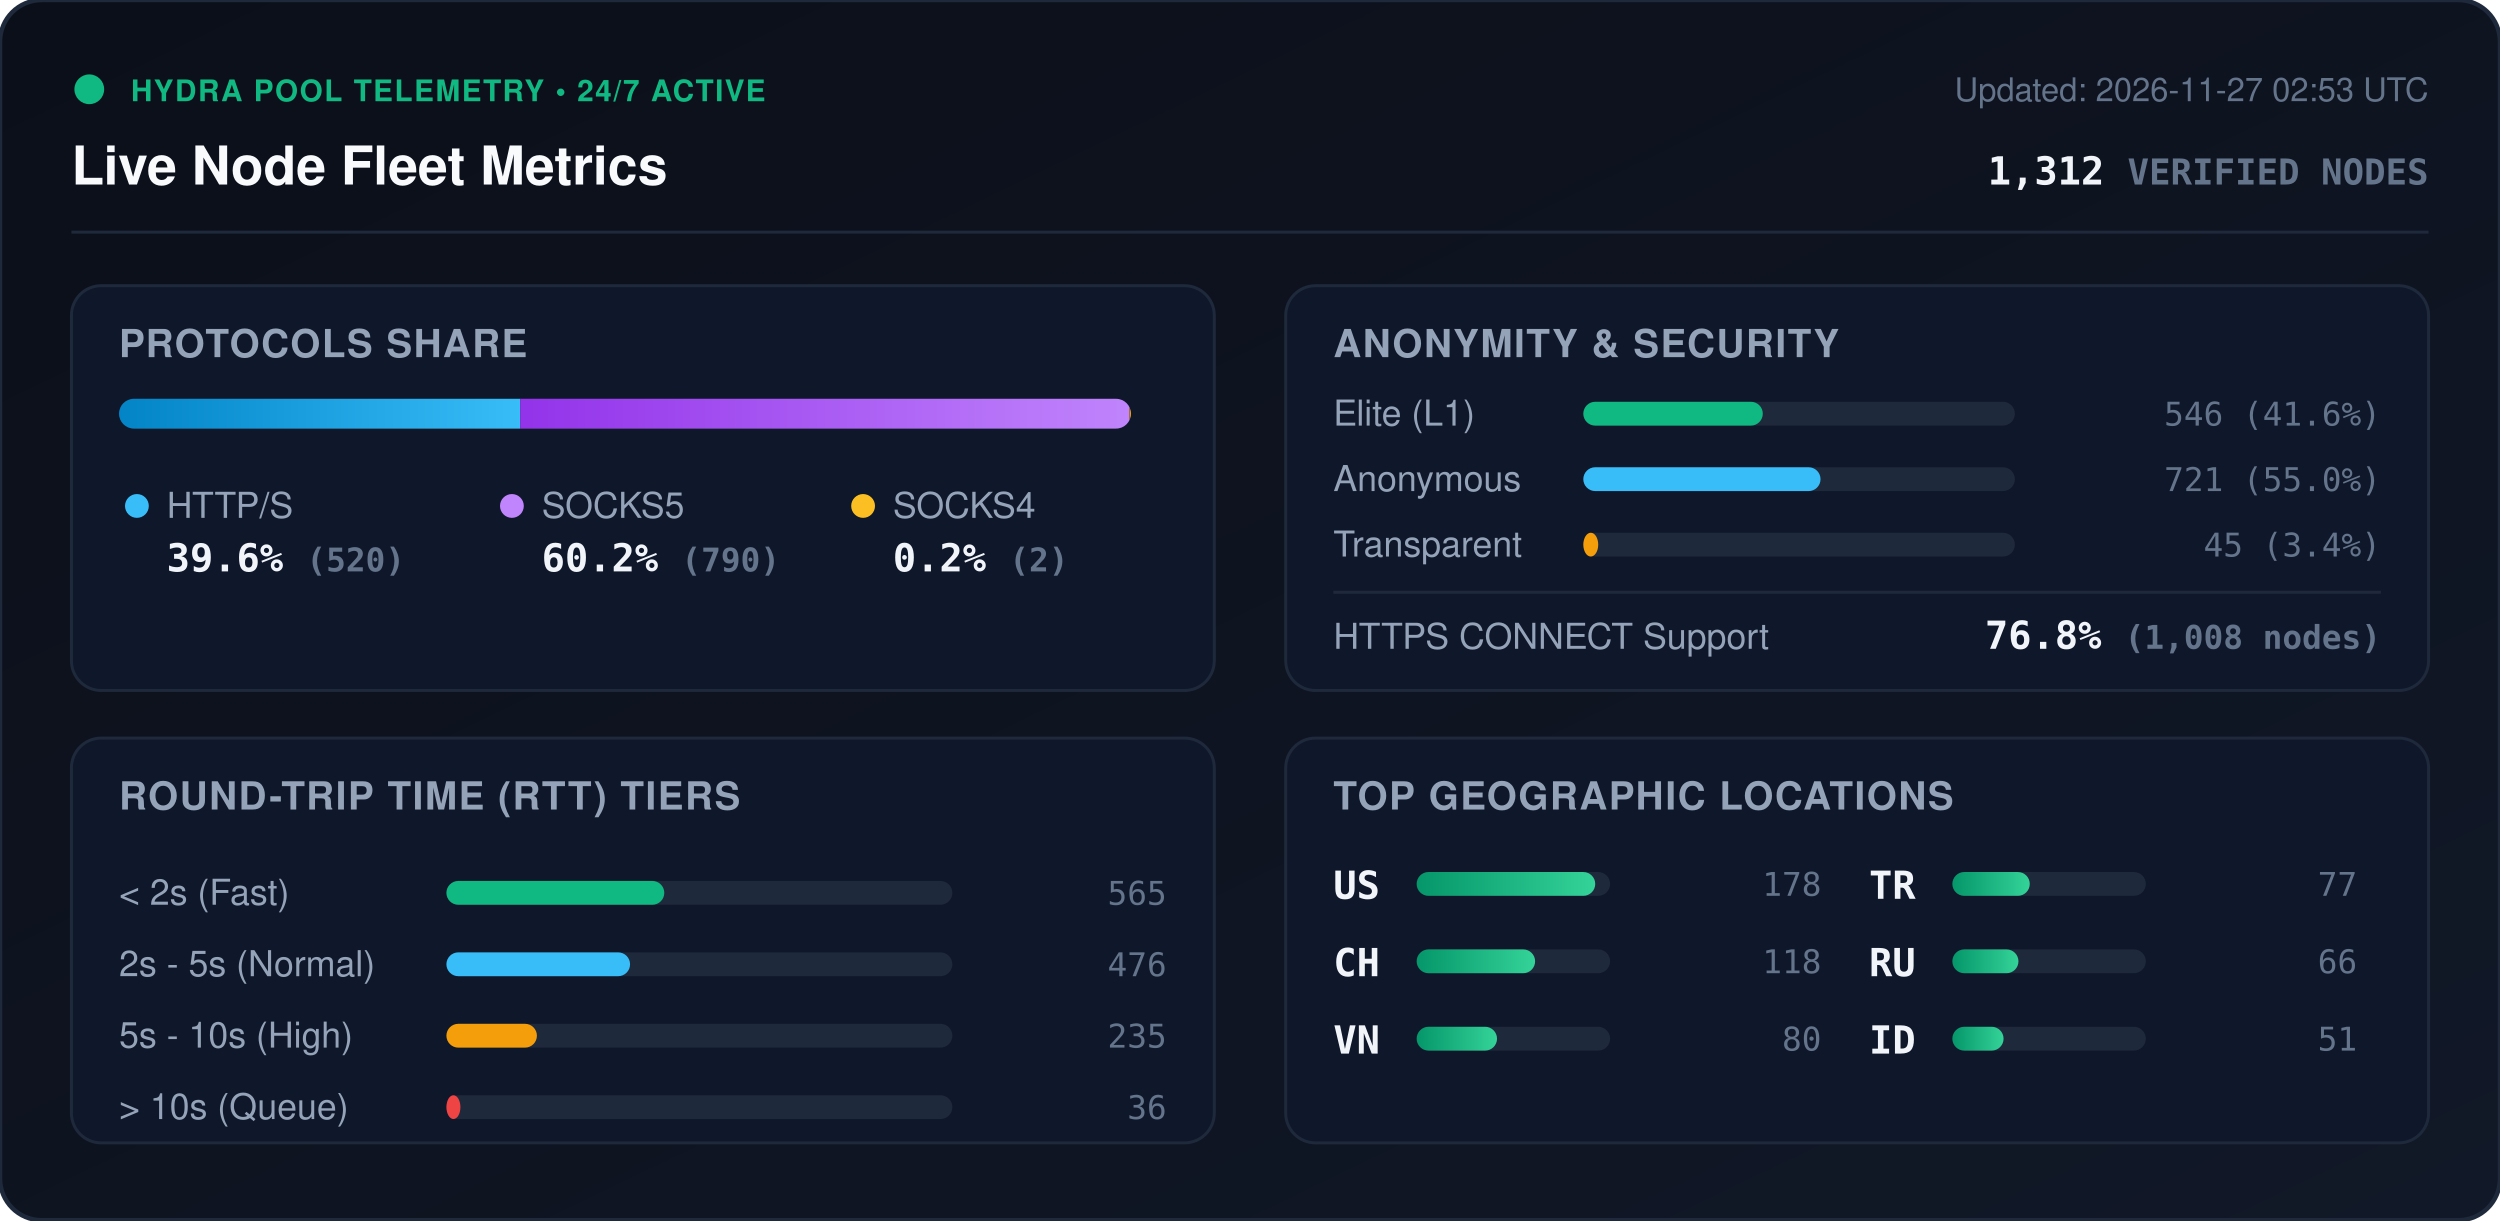
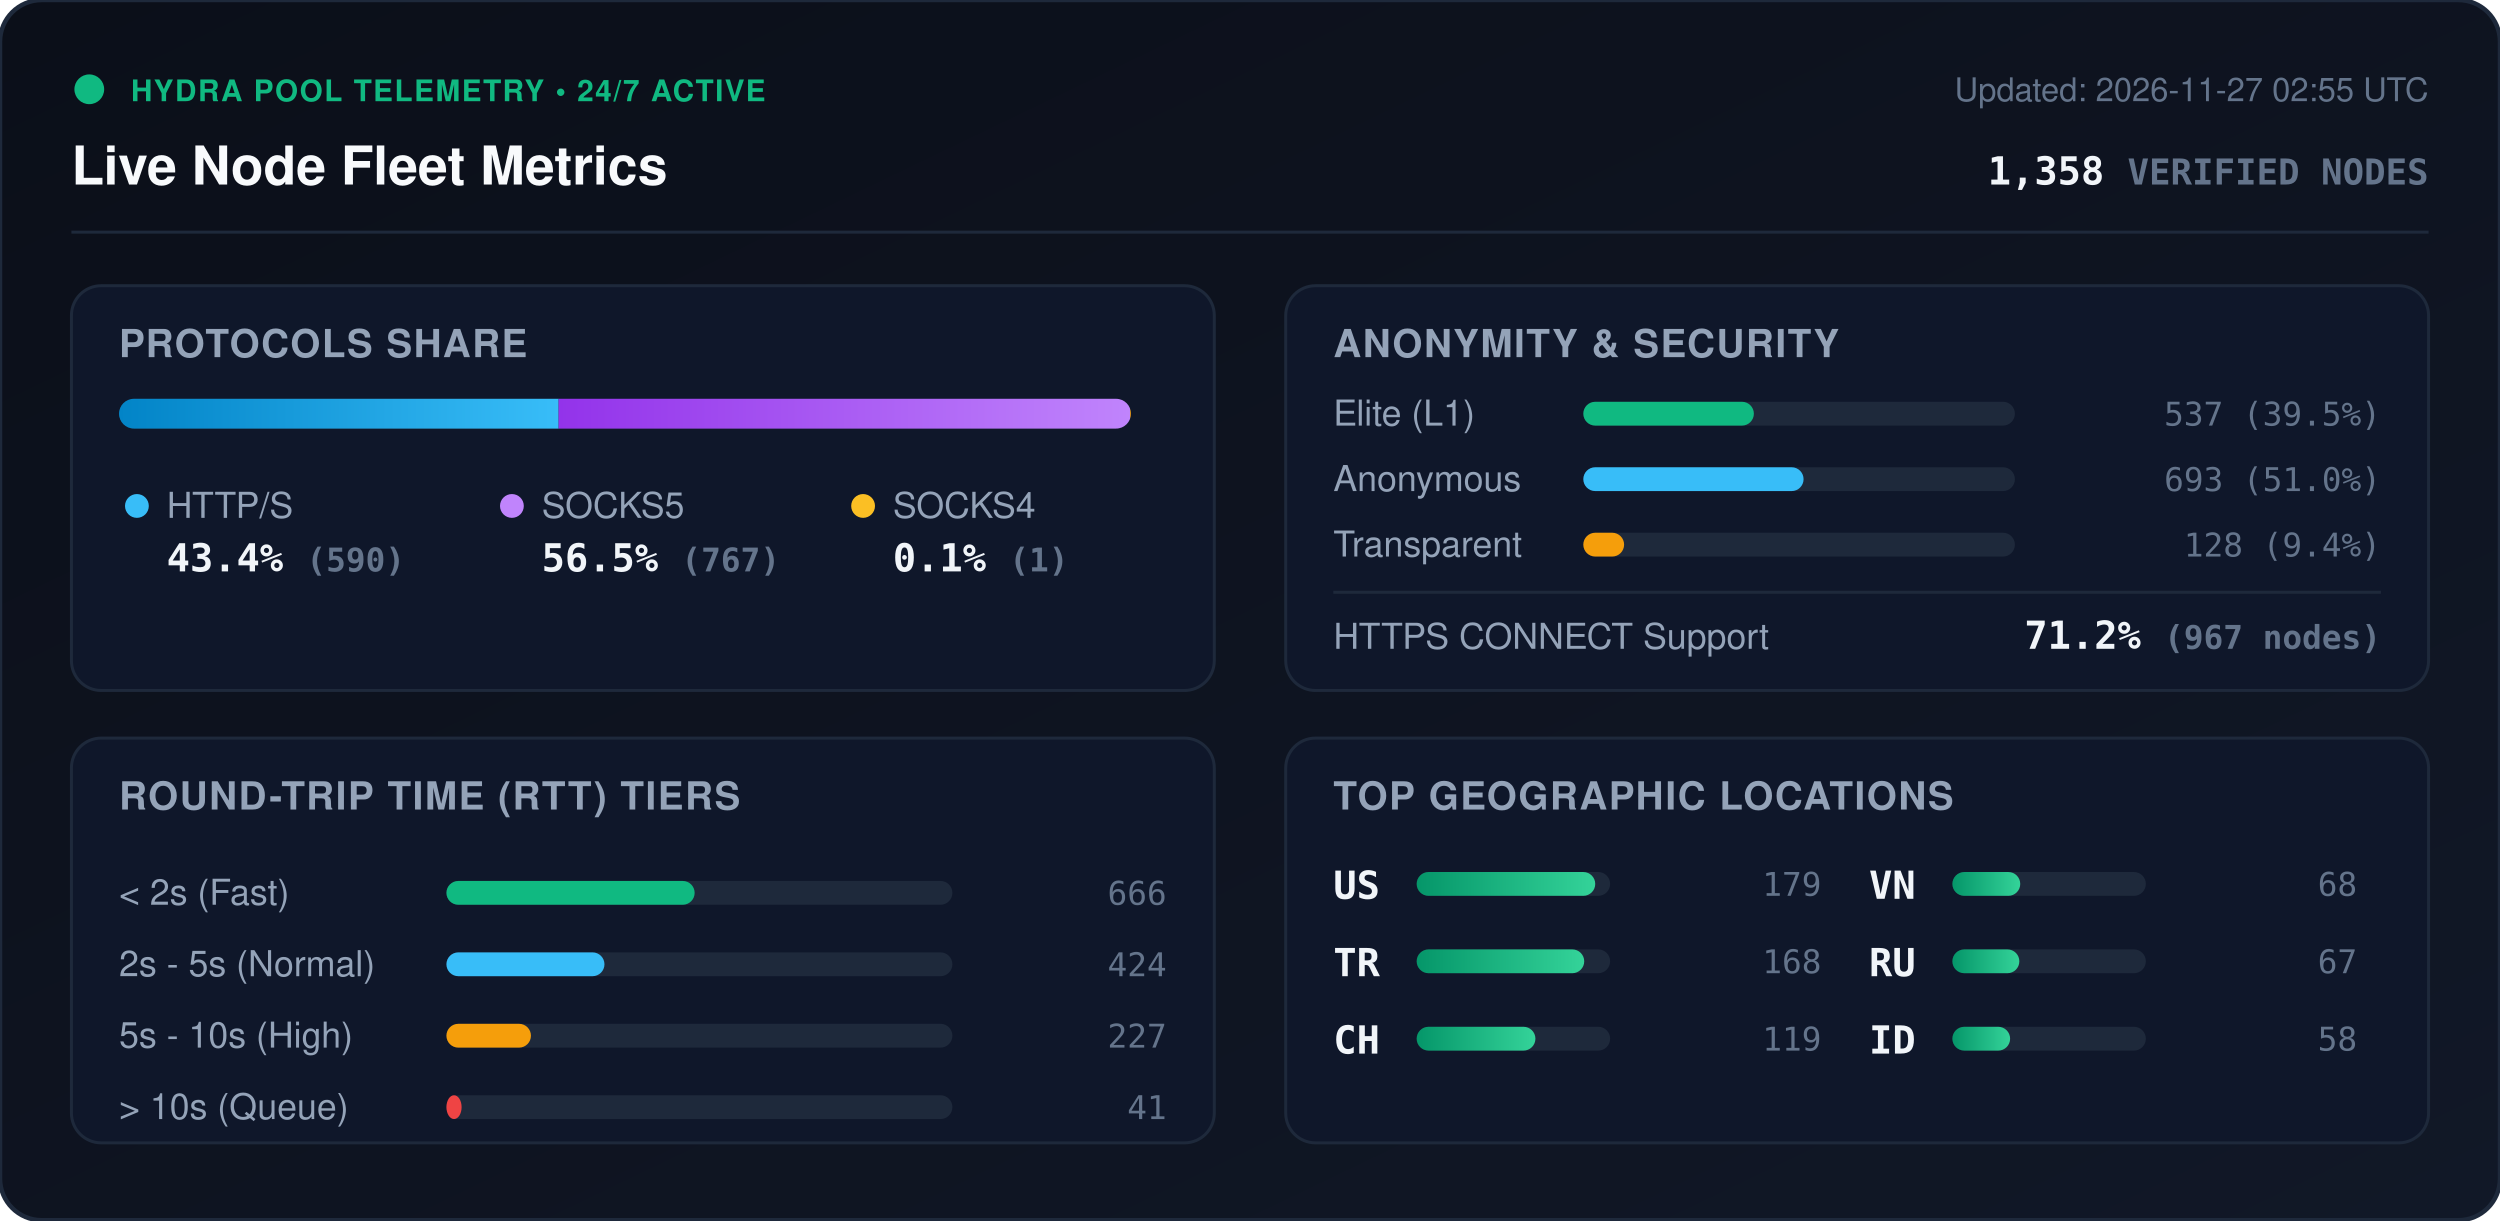
<svg xmlns="http://www.w3.org/2000/svg" viewBox="0 0 840 410" width="840" height="410" style="max-width: 100%; height: auto;">
  <defs>
    <linearGradient id="bg" x1="0%" y1="0%" x2="100%" y2="100%">
      <stop offset="0%" stop-color="#0b0f19" />
      <stop offset="100%" stop-color="#111827" />
    </linearGradient>
    <linearGradient id="bar-http" x1="0%" y1="0%" x2="100%" y2="0%">
      <stop offset="0%" stop-color="#0284c7" />
      <stop offset="100%" stop-color="#38bdf8" />
    </linearGradient>
    <linearGradient id="bar-socks5" x1="0%" y1="0%" x2="100%" y2="0%">
      <stop offset="0%" stop-color="#9333ea" />
      <stop offset="100%" stop-color="#c084fc" />
    </linearGradient>
    <linearGradient id="bar-socks4" x1="0%" y1="0%" x2="100%" y2="0%">
      <stop offset="0%" stop-color="#d97706" />
      <stop offset="100%" stop-color="#fbbf24" />
    </linearGradient>
    <linearGradient id="bar-green" x1="0%" y1="0%" x2="100%" y2="0%">
      <stop offset="0%" stop-color="#059669" />
      <stop offset="100%" stop-color="#34d399" />
    </linearGradient>
    <clipPath id="prog-track-clip">
      <rect width="340.0" height="10" rx="5" />
    </clipPath>
    <style>
      .title { font: 700 18px -apple-system, BlinkMacSystemFont, 'Segoe UI', Helvetica, Arial, sans-serif; fill: #f8fafc; }
      .sub { font: 500 11px -apple-system, BlinkMacSystemFont, 'Segoe UI', Helvetica, Arial, sans-serif; fill: #64748b; }
      .section-hdr { font: 600 13px -apple-system, BlinkMacSystemFont, 'Segoe UI', Helvetica, Arial, sans-serif; fill: #94a3b8; letter-spacing: 0.5px; }
      .metric-val { font: 700 13px -apple-system, BlinkMacSystemFont, 'Segoe UI', Helvetica, Arial, sans-serif; fill: #f1f5f9; }
      .metric-lbl { font: 500 12px -apple-system, BlinkMacSystemFont, 'Segoe UI', Helvetica, Arial, sans-serif; fill: #94a3b8; }
      .badge-txt { font: 700 10px -apple-system, BlinkMacSystemFont, 'Segoe UI', Helvetica, Arial, sans-serif; fill: #10b981; letter-spacing: 0.5px; }
      .mono { font-family: ui-monospace, SFMono-Regular, Menlo, Monaco, Consolas, monospace; }
      .pulse { animation: beacon 2s infinite ease-in-out; }
      @keyframes beacon { 0%, 100% { opacity: 1; } 50% { opacity: 0.35; } }
    </style>
  </defs>
  <rect width="840" height="410" rx="14" fill="url(#bg)" stroke="#1e293b" stroke-width="1.5" />
  <g transform="translate(24, 24)">
    <circle cx="6" cy="6" r="5" fill="#10b981" class="pulse" />
    <text x="20" y="10" class="badge-txt">HYDRA POOL TELEMETRY • 24/7 ACTIVE</text>
    <text x="0" y="38" class="title">Live Node Fleet Metrics</text>
-     <text x="792" y="10" text-anchor="end" class="sub">Updated: 2026-11-27 02:53 UTC</text>
-     <text x="792" y="38" text-anchor="end" class="metric-val mono" fill="#38bdf8">1,312 <tspan font-size="12" fill="#64748b">VERIFIED NODES</tspan>
+     <text x="792" y="10" text-anchor="end" class="sub">Updated: 2026-11-27 02:55 UTC</text>
+     <text x="792" y="38" text-anchor="end" class="metric-val mono" fill="#38bdf8">1,358 <tspan font-size="12" fill="#64748b">VERIFIED NODES</tspan>
    </text>
  </g>
  <line x1="24" y1="78" x2="816" y2="78" stroke="#1e293b" stroke-width="1" />
  <g transform="translate(24, 96)">
    <rect width="384" height="136" rx="10" fill="#0f172a" stroke="#1e293b" />
    <text x="16" y="24" class="section-hdr">PROTOCOLS SHARE</text>
    <g transform="translate(16, 38)">
      <rect width="340.0" height="10" rx="5" fill="#1e293b" />
      <g clip-path="url(#prog-track-clip)">
-         <rect x="0" width="134.8" height="10" fill="url(#bar-http)" />
-         <rect x="134.8" width="204.7" height="10" fill="url(#bar-socks5)" />
-         <rect x="339.5" width="0.5" height="10" fill="url(#bar-socks4)" />
+         <rect x="0" width="147.7" height="10" fill="url(#bar-http)" />
+         <rect x="147.7" width="192.0" height="10" fill="url(#bar-socks5)" />
+         <rect x="339.7" width="0.3" height="10" fill="url(#bar-socks4)" />
      </g>
    </g>
    <g transform="translate(16, 68)">
      <circle cx="6" cy="6" r="4" fill="#38bdf8" />
      <text x="16" y="10" class="metric-lbl">HTTP/S</text>
-       <text x="16" y="28" class="metric-val mono">39.6% <tspan font-size="11" fill="#64748b">(520)</tspan>
+       <text x="16" y="28" class="metric-val mono">43.4% <tspan font-size="11" fill="#64748b">(590)</tspan>
      </text>
      <circle cx="132" cy="6" r="4" fill="#c084fc" />
      <text x="142" y="10" class="metric-lbl">SOCKS5</text>
-       <text x="142" y="28" class="metric-val mono">60.2% <tspan font-size="11" fill="#64748b">(790)</tspan>
+       <text x="142" y="28" class="metric-val mono">56.5% <tspan font-size="11" fill="#64748b">(767)</tspan>
      </text>
      <circle cx="250" cy="6" r="4" fill="#fbbf24" />
      <text x="260" y="10" class="metric-lbl">SOCKS4</text>
-       <text x="260" y="28" class="metric-val mono">0.2% <tspan font-size="11" fill="#64748b">(2)</tspan>
+       <text x="260" y="28" class="metric-val mono">0.1% <tspan font-size="11" fill="#64748b">(1)</tspan>
      </text>
    </g>
  </g>
  <g transform="translate(432, 96)">
    <rect width="384" height="136" rx="10" fill="#0f172a" stroke="#1e293b" />
    <text x="16" y="24" class="section-hdr">ANONYMITY &amp; SECURITY</text>
    <text x="16" y="47" class="metric-lbl">Elite (L1)</text>
    <rect x="100" y="39" width="145.0" height="8" rx="4" fill="#1e293b" />
-     <rect x="100" y="39" width="60.3" height="8" rx="4" fill="#10b981" />
-     <text x="368" y="47" text-anchor="end" class="mono sub" fill="#e2e8f0">546 (41.6%)</text>
+     <rect x="100" y="39" width="57.3" height="8" rx="4" fill="#10b981" />
+     <text x="368" y="47" text-anchor="end" class="mono sub" fill="#e2e8f0">537 (39.5%)</text>
    <text x="16" y="69" class="metric-lbl">Anonymous</text>
    <rect x="100" y="61" width="145.0" height="8" rx="4" fill="#1e293b" />
-     <rect x="100" y="61" width="79.7" height="8" rx="4" fill="#38bdf8" />
-     <text x="368" y="69" text-anchor="end" class="mono sub" fill="#e2e8f0">721 (55.0%)</text>
+     <rect x="100" y="61" width="74.0" height="8" rx="4" fill="#38bdf8" />
+     <text x="368" y="69" text-anchor="end" class="mono sub" fill="#e2e8f0">693 (51.0%)</text>
    <text x="16" y="91" class="metric-lbl">Transparent</text>
    <rect x="100" y="83" width="145.0" height="8" rx="4" fill="#1e293b" />
-     <rect x="100" y="83" width="5.0" height="8" rx="4" fill="#f59e0b" />
-     <text x="368" y="91" text-anchor="end" class="mono sub" fill="#e2e8f0">45 (3.4%)</text>
+     <rect x="100" y="83" width="13.7" height="8" rx="4" fill="#f59e0b" />
+     <text x="368" y="91" text-anchor="end" class="mono sub" fill="#e2e8f0">128 (9.4%)</text>
    <line x1="16" y1="103" x2="368" y2="103" stroke="#1e293b" stroke-width="1" />
    <text x="16" y="122" class="metric-lbl">HTTPS CONNECT Support</text>
-     <text x="368" y="122" text-anchor="end" class="metric-val mono" fill="#34d399">76.8% <tspan font-size="11" fill="#64748b">(1,008 nodes)</tspan>
+     <text x="368" y="122" text-anchor="end" class="metric-val mono" fill="#34d399">71.2% <tspan font-size="11" fill="#64748b">(967 nodes)</tspan>
    </text>
  </g>
  <g transform="translate(24, 248)">
    <rect width="384" height="136" rx="10" fill="#0f172a" stroke="#1e293b" />
    <text x="16" y="24" class="section-hdr">ROUND-TRIP TIME (RTT) TIERS</text>
    <g transform="translate(16, 42)">
      <text x="0" y="14" class="metric-lbl">&lt; 2s (Fast)</text>
      <rect x="110" y="6" width="170" height="8" rx="4" fill="#1e293b" />
-       <rect x="110" y="6" width="73.2" height="8" rx="4" fill="#10b981" />
-       <text x="352" y="14" text-anchor="end" class="mono sub">565</text>
+       <rect x="110" y="6" width="83.4" height="8" rx="4" fill="#10b981" />
+       <text x="352" y="14" text-anchor="end" class="mono sub">666</text>
      <text x="0" y="38" class="metric-lbl">2s - 5s (Normal)</text>
      <rect x="110" y="30" width="170" height="8" rx="4" fill="#1e293b" />
-       <rect x="110" y="30" width="61.7" height="8" rx="4" fill="#38bdf8" />
-       <text x="352" y="38" text-anchor="end" class="mono sub">476</text>
+       <rect x="110" y="30" width="53.1" height="8" rx="4" fill="#38bdf8" />
+       <text x="352" y="38" text-anchor="end" class="mono sub">424</text>
      <text x="0" y="62" class="metric-lbl">5s - 10s (High)</text>
      <rect x="110" y="54" width="170" height="8" rx="4" fill="#1e293b" />
-       <rect x="110" y="54" width="30.4" height="8" rx="4" fill="#f59e0b" />
-       <text x="352" y="62" text-anchor="end" class="mono sub">235</text>
+       <rect x="110" y="54" width="28.4" height="8" rx="4" fill="#f59e0b" />
+       <text x="352" y="62" text-anchor="end" class="mono sub">227</text>
      <text x="0" y="86" class="metric-lbl">&gt; 10s (Queue)</text>
      <rect x="110" y="78" width="170" height="8" rx="4" fill="#1e293b" />
-       <rect x="110" y="78" width="4.7" height="8" rx="4" fill="#ef4444" />
-       <text x="352" y="86" text-anchor="end" class="mono sub">36</text>
+       <rect x="110" y="78" width="5.1" height="8" rx="4" fill="#ef4444" />
+       <text x="352" y="86" text-anchor="end" class="mono sub">41</text>
    </g>
  </g>
  <g transform="translate(432, 248)">
    <rect width="384" height="136" rx="10" fill="#0f172a" stroke="#1e293b" />
    <text x="16" y="24" class="section-hdr">TOP GEOGRAPHIC LOCATIONS</text>
    <g transform="translate(16, 42)">
      <g transform="translate(0, 0)">
        <text x="0" y="12" class="mono metric-val" font-size="12">US</text>
        <rect x="28" y="3" width="65" height="8" rx="4" fill="#1e293b" />
        <rect x="28" y="3" width="60.0" height="8" rx="4" fill="url(#bar-green)" />
-         <text x="164" y="11" text-anchor="end" class="mono sub">178</text>
+         <text x="164" y="11" text-anchor="end" class="mono sub">179</text>
      </g>
      <g transform="translate(0, 26)">
+         <text x="0" y="12" class="mono metric-val" font-size="12">TR</text>
+         <rect x="28" y="3" width="65" height="8" rx="4" fill="#1e293b" />
+         <rect x="28" y="3" width="56.3" height="8" rx="4" fill="url(#bar-green)" />
+         <text x="164" y="11" text-anchor="end" class="mono sub">168</text>
+       </g>
+       <g transform="translate(0, 52)">
        <text x="0" y="12" class="mono metric-val" font-size="12">CH</text>
        <rect x="28" y="3" width="65" height="8" rx="4" fill="#1e293b" />
-         <rect x="28" y="3" width="39.8" height="8" rx="4" fill="url(#bar-green)" />
-         <text x="164" y="11" text-anchor="end" class="mono sub">118</text>
+         <rect x="28" y="3" width="39.9" height="8" rx="4" fill="url(#bar-green)" />
+         <text x="164" y="11" text-anchor="end" class="mono sub">119</text>
      </g>
-       <g transform="translate(0, 52)">
+       <g transform="translate(180, 0)">
        <text x="0" y="12" class="mono metric-val" font-size="12">VN</text>
        <rect x="28" y="3" width="65" height="8" rx="4" fill="#1e293b" />
-         <rect x="28" y="3" width="27.0" height="8" rx="4" fill="url(#bar-green)" />
-         <text x="164" y="11" text-anchor="end" class="mono sub">80</text>
-       </g>
-       <g transform="translate(180, 0)">
-         <text x="0" y="12" class="mono metric-val" font-size="12">TR</text>
-         <rect x="28" y="3" width="65" height="8" rx="4" fill="#1e293b" />
-         <rect x="28" y="3" width="26.0" height="8" rx="4" fill="url(#bar-green)" />
-         <text x="164" y="11" text-anchor="end" class="mono sub">77</text>
+         <rect x="28" y="3" width="22.8" height="8" rx="4" fill="url(#bar-green)" />
+         <text x="164" y="11" text-anchor="end" class="mono sub">68</text>
      </g>
      <g transform="translate(180, 26)">
        <text x="0" y="12" class="mono metric-val" font-size="12">RU</text>
        <rect x="28" y="3" width="65" height="8" rx="4" fill="#1e293b" />
-         <rect x="28" y="3" width="22.2" height="8" rx="4" fill="url(#bar-green)" />
-         <text x="164" y="11" text-anchor="end" class="mono sub">66</text>
+         <rect x="28" y="3" width="22.5" height="8" rx="4" fill="url(#bar-green)" />
+         <text x="164" y="11" text-anchor="end" class="mono sub">67</text>
      </g>
      <g transform="translate(180, 52)">
        <text x="0" y="12" class="mono metric-val" font-size="12">ID</text>
        <rect x="28" y="3" width="65" height="8" rx="4" fill="#1e293b" />
-         <rect x="28" y="3" width="17.2" height="8" rx="4" fill="url(#bar-green)" />
-         <text x="164" y="11" text-anchor="end" class="mono sub">51</text>
+         <rect x="28" y="3" width="19.4" height="8" rx="4" fill="url(#bar-green)" />
+         <text x="164" y="11" text-anchor="end" class="mono sub">58</text>
      </g>
    </g>
  </g>
</svg>
